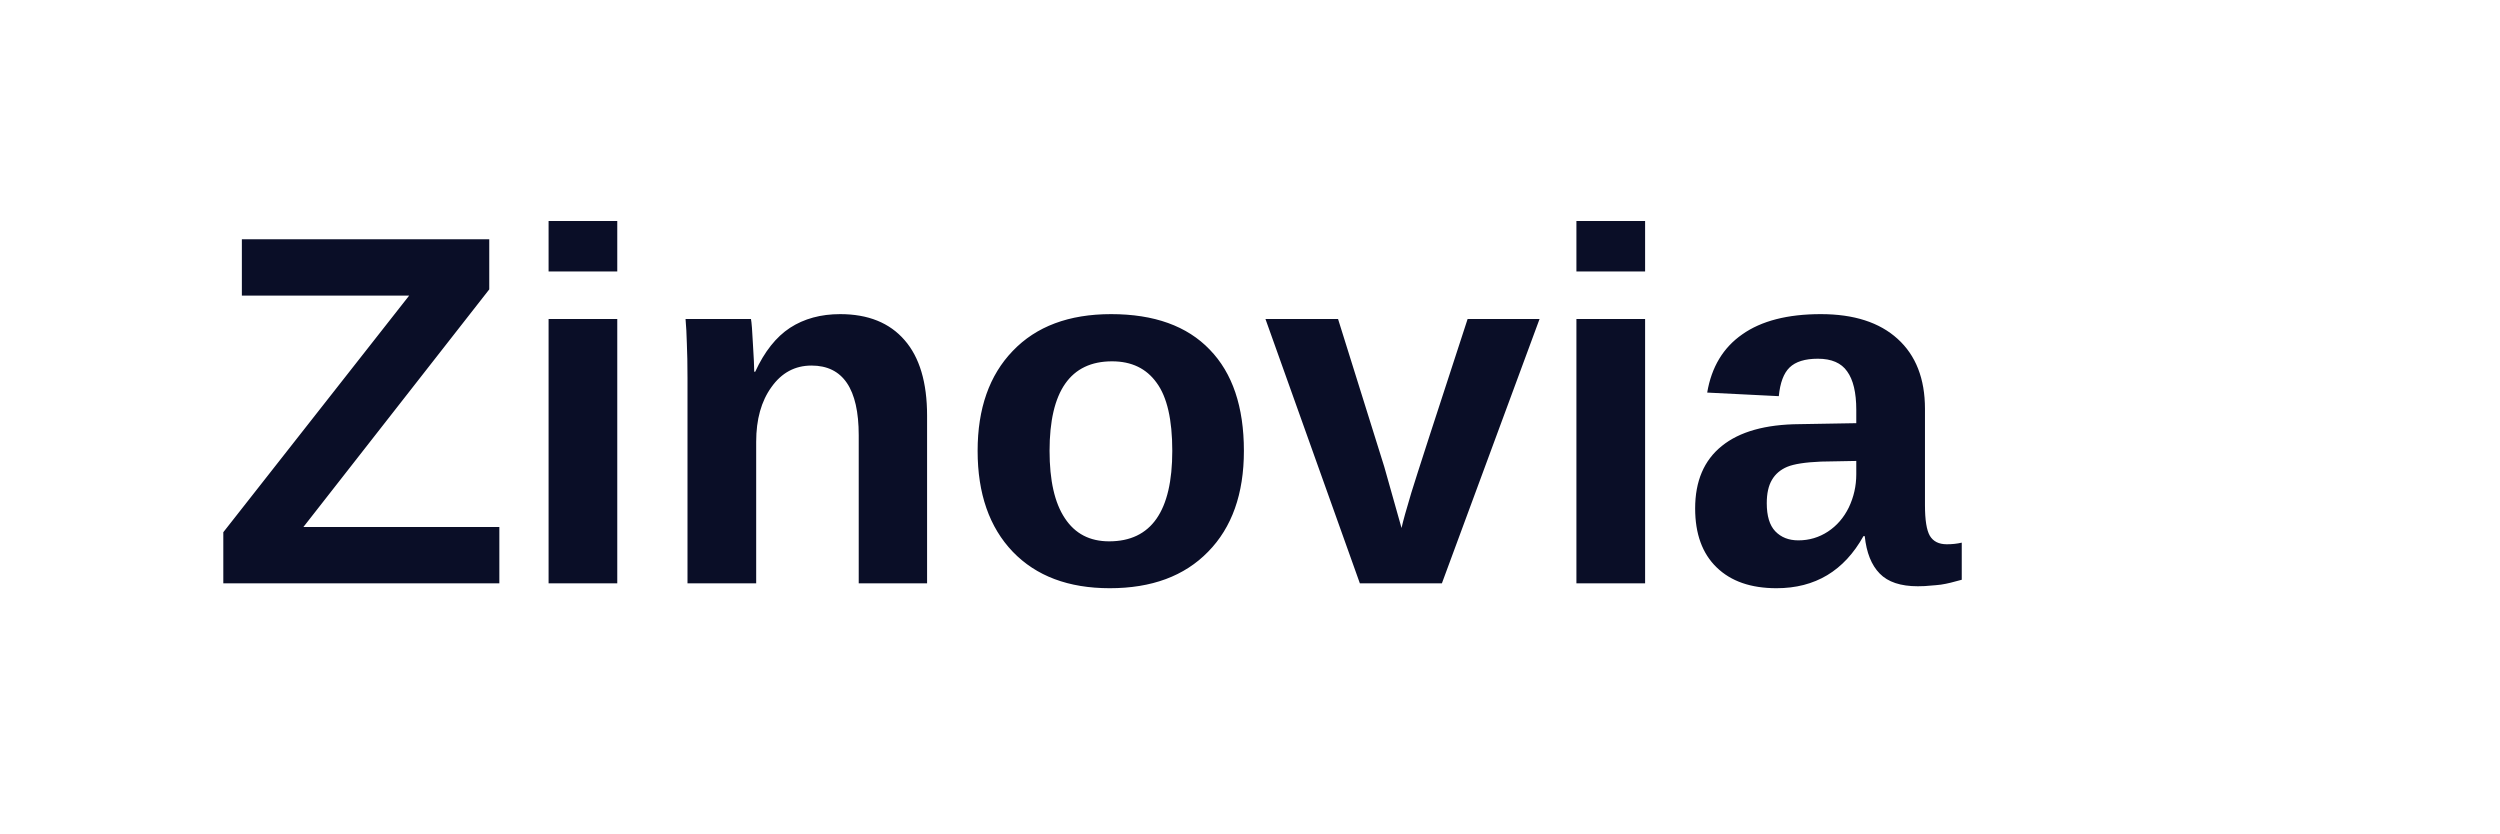
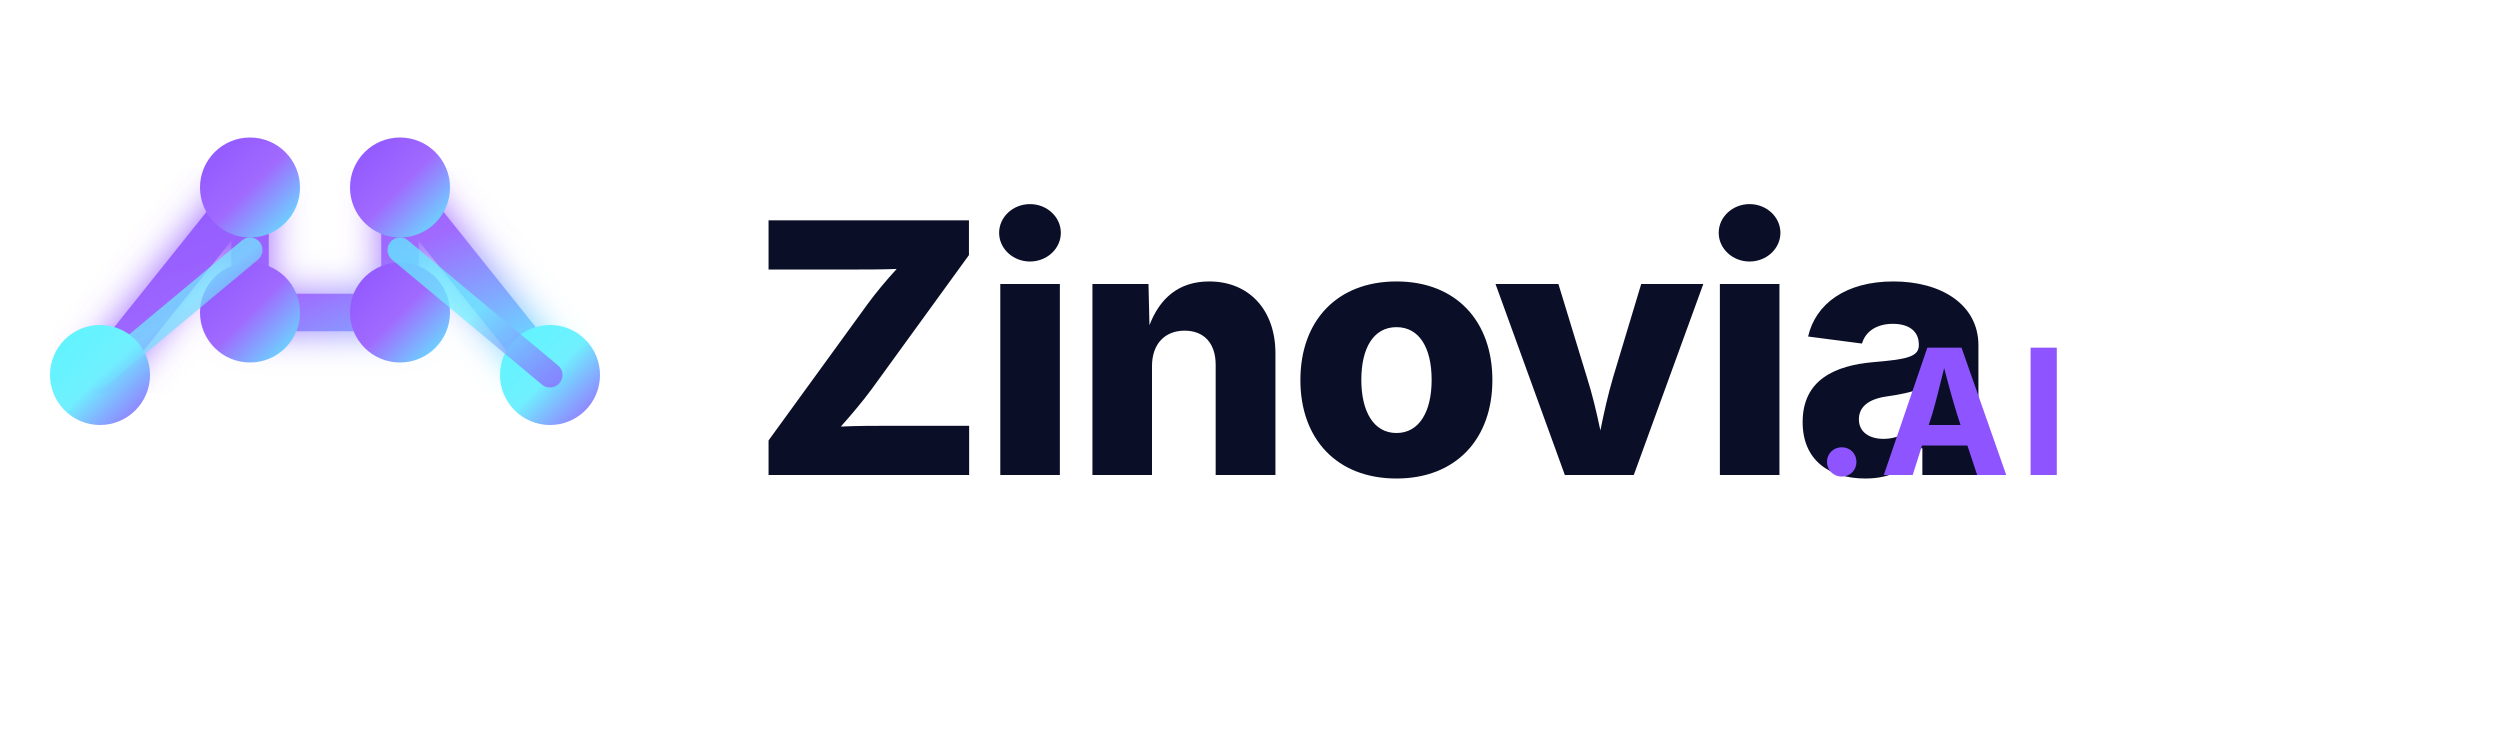
- <svg xmlns="http://www.w3.org/2000/svg" width="120" height="40" viewBox="0 0 120 40" fill="none">
-   <text x="10" y="28" font-family="Arial, sans-serif" font-size="24" font-weight="bold" fill="#0A0E27">Zinovia</text>
+ <svg xmlns="http://www.w3.org/2000/svg" width="200" height="60" viewBox="0 0 200 60" fill="none">
+   <g id="icon">
+     <defs>
+       <filter id="glow">
+         <feGaussianBlur stdDeviation="1.5" result="coloredBlur" />
+         <feMerge>
+           <feMergeNode in="coloredBlur" />
+           <feMergeNode in="SourceGraphic" />
+         </feMerge>
+       </filter>
+     </defs>
+     <path d="M 8 30 L 20 15 L 20 25 L 32 25 L 32 15 L 44 30" stroke="url(#gradientPrimary)" stroke-width="3" fill="none" stroke-linecap="round" stroke-linejoin="round" filter="url(#glow)" />
+     <circle cx="20" cy="15" r="4" fill="url(#gradientPrimary)" />
+     <circle cx="20" cy="25" r="4" fill="url(#gradientPrimary)" />
+     <circle cx="32" cy="15" r="4" fill="url(#gradientPrimary)" />
+     <circle cx="32" cy="25" r="4" fill="url(#gradientPrimary)" />
+     <circle cx="8" cy="30" r="4" fill="url(#gradientAccent)" />
+     <circle cx="44" cy="30" r="4" fill="url(#gradientAccent)" />
+     <path d="M 8 30 L 20 20" stroke="url(#gradientAccent)" stroke-width="2" opacity="0.7" stroke-linecap="round" />
+     <path d="M 32 20 L 44 30" stroke="url(#gradientAccent)" stroke-width="2" opacity="0.7" stroke-linecap="round" />
+     <path d="M 20 20 L 32 20" stroke="url(#gradientPrimary)" stroke-width="2" opacity="0.5" stroke-linecap="round" />
+   </g>
+   <text x="60" y="38" font-family="Inter, -apple-system, BlinkMacSystemFont, sans-serif" font-size="28" font-weight="800" fill="#0A0E27" letter-spacing="-0.02em">Zinovia</text>
+   <text x="145" y="38" font-family="Inter, -apple-system, BlinkMacSystemFont, sans-serif" font-size="14" font-weight="700" fill="#8E54FF" letter-spacing="0.05em">.AI</text>
+   <defs>
+     <linearGradient id="gradientPrimary" x1="0%" y1="0%" x2="100%" y2="100%">
+       <stop offset="0%" style="stop-color:#8E54FF;stop-opacity:1" />
+       <stop offset="50%" style="stop-color:#A06AFF;stop-opacity:1" />
+       <stop offset="100%" style="stop-color:#5BF5FF;stop-opacity:1" />
+     </linearGradient>
+     <linearGradient id="gradientAccent" x1="0%" y1="0%" x2="100%" y2="100%">
+       <stop offset="0%" style="stop-color:#5BF5FF;stop-opacity:1" />
+       <stop offset="50%" style="stop-color:#70F0FF;stop-opacity:1" />
+       <stop offset="100%" style="stop-color:#8E54FF;stop-opacity:0.9" />
+     </linearGradient>
+   </defs>
</svg>
